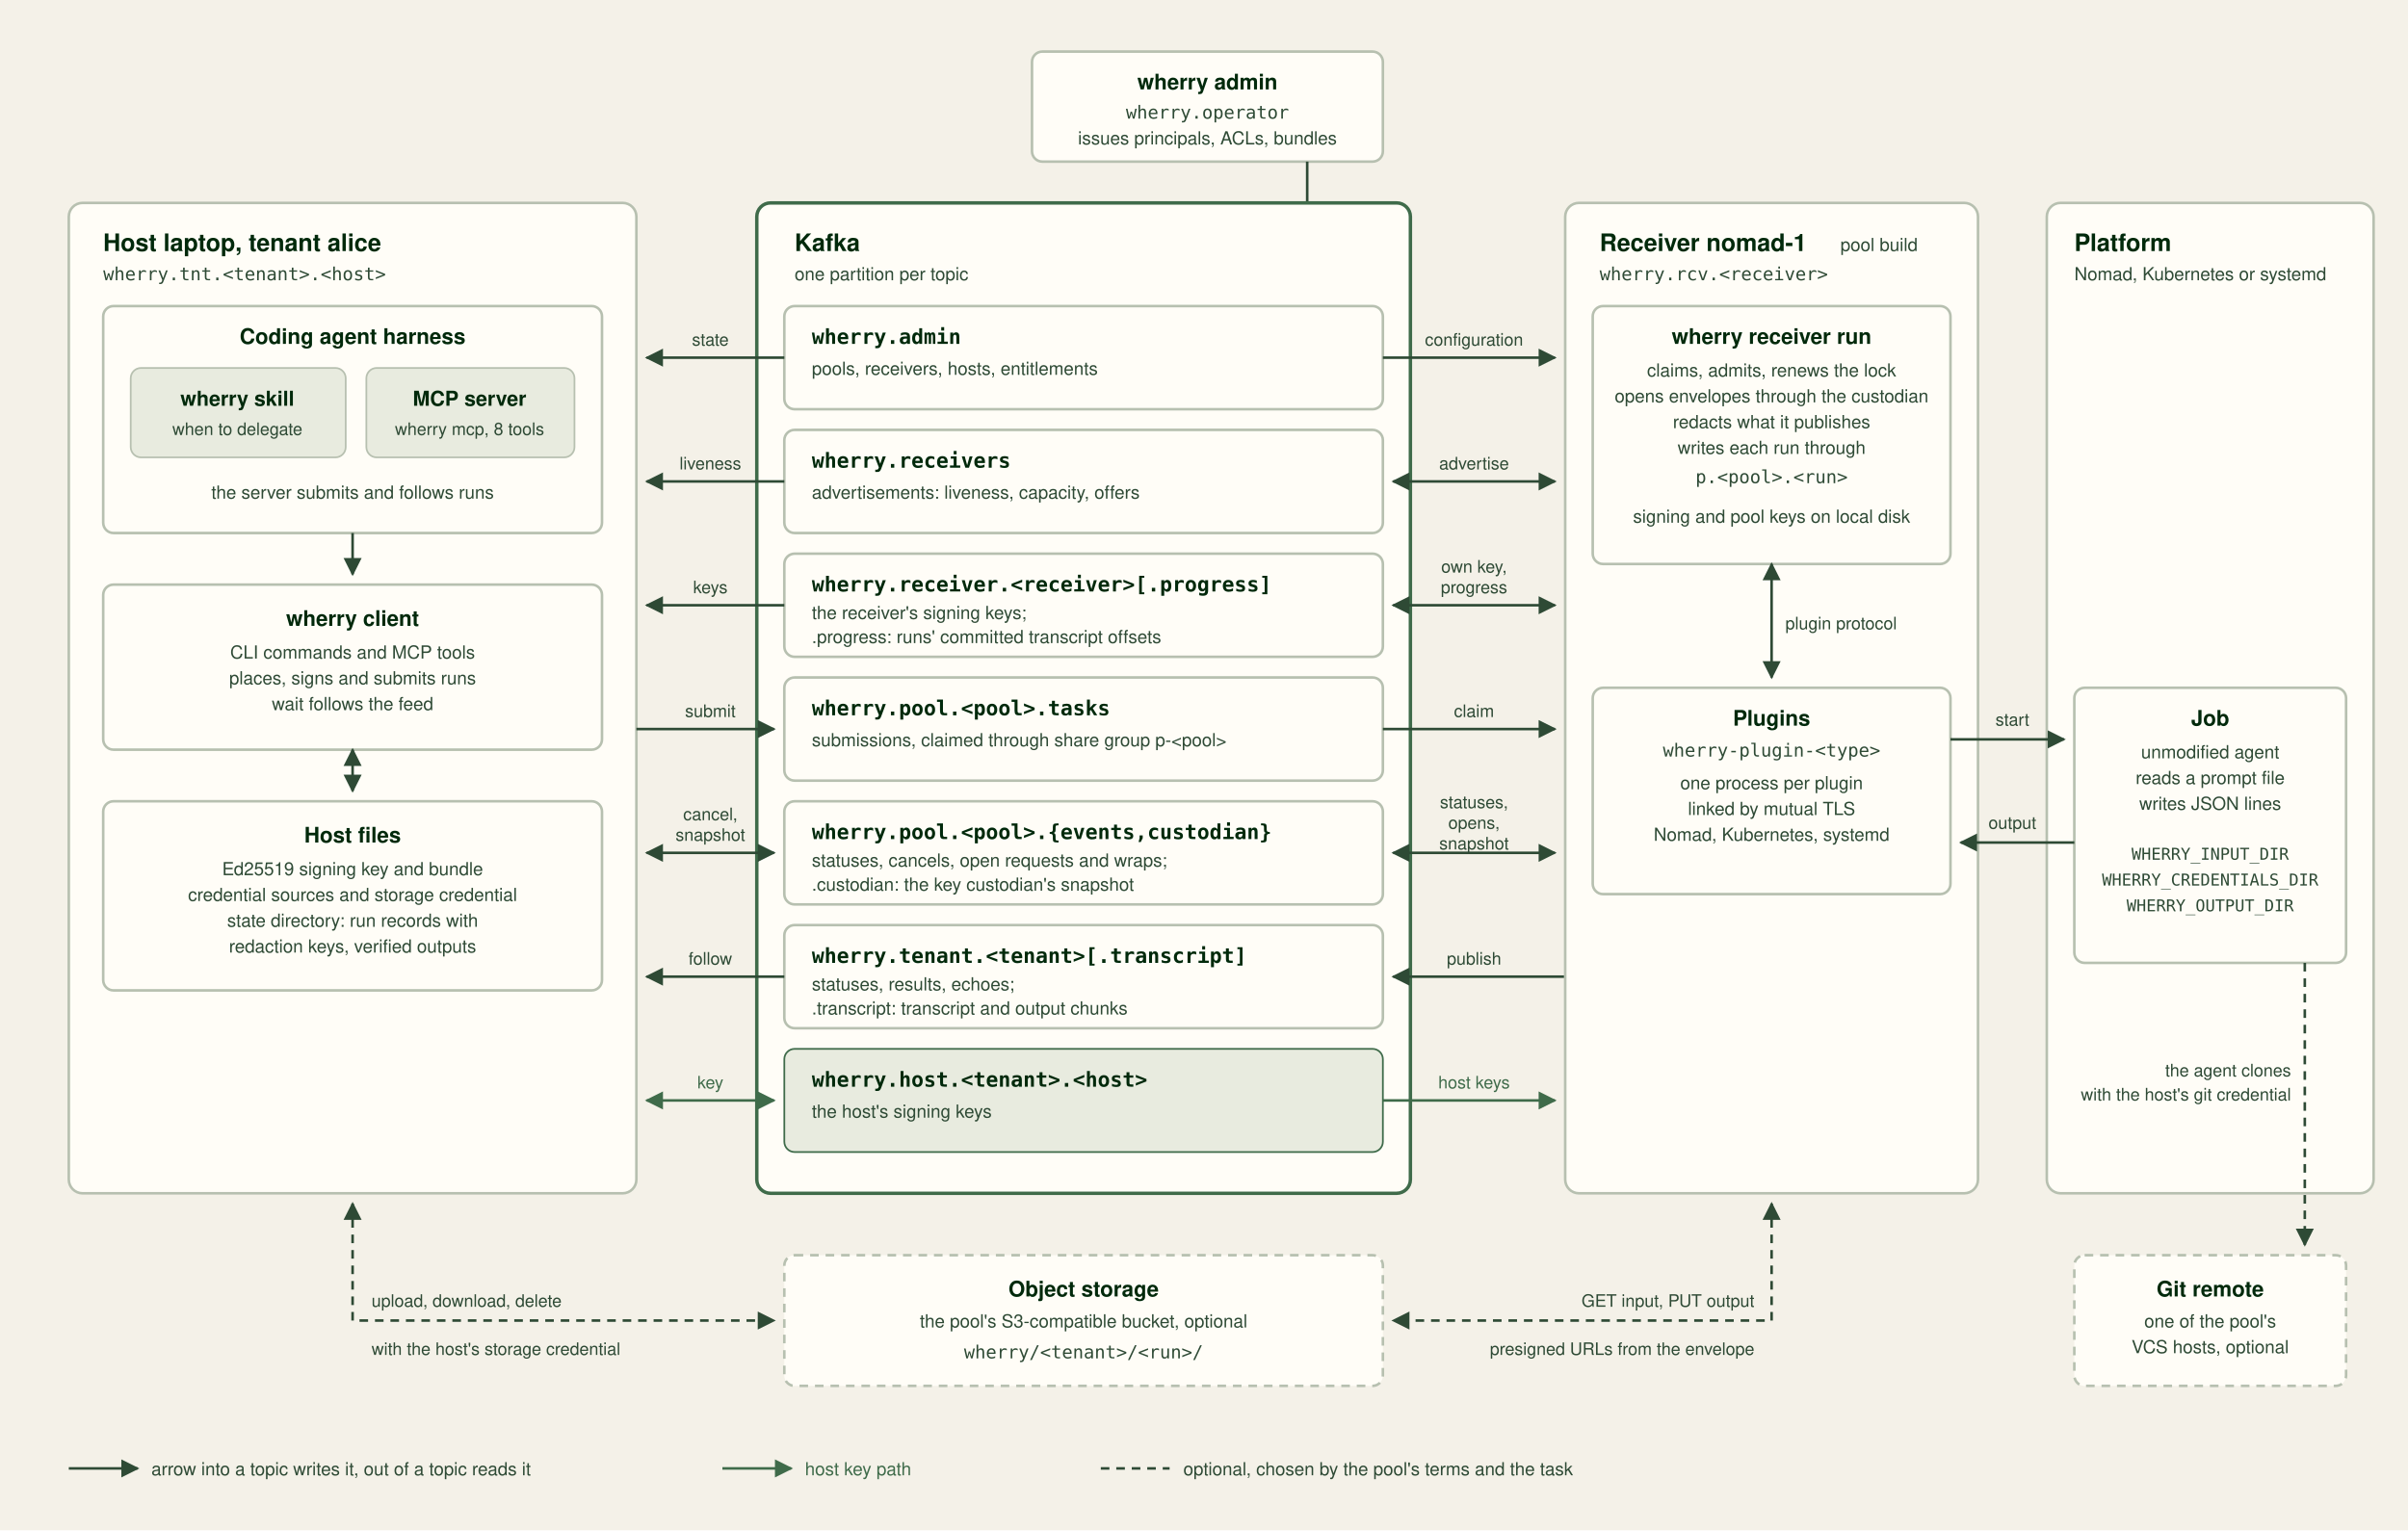
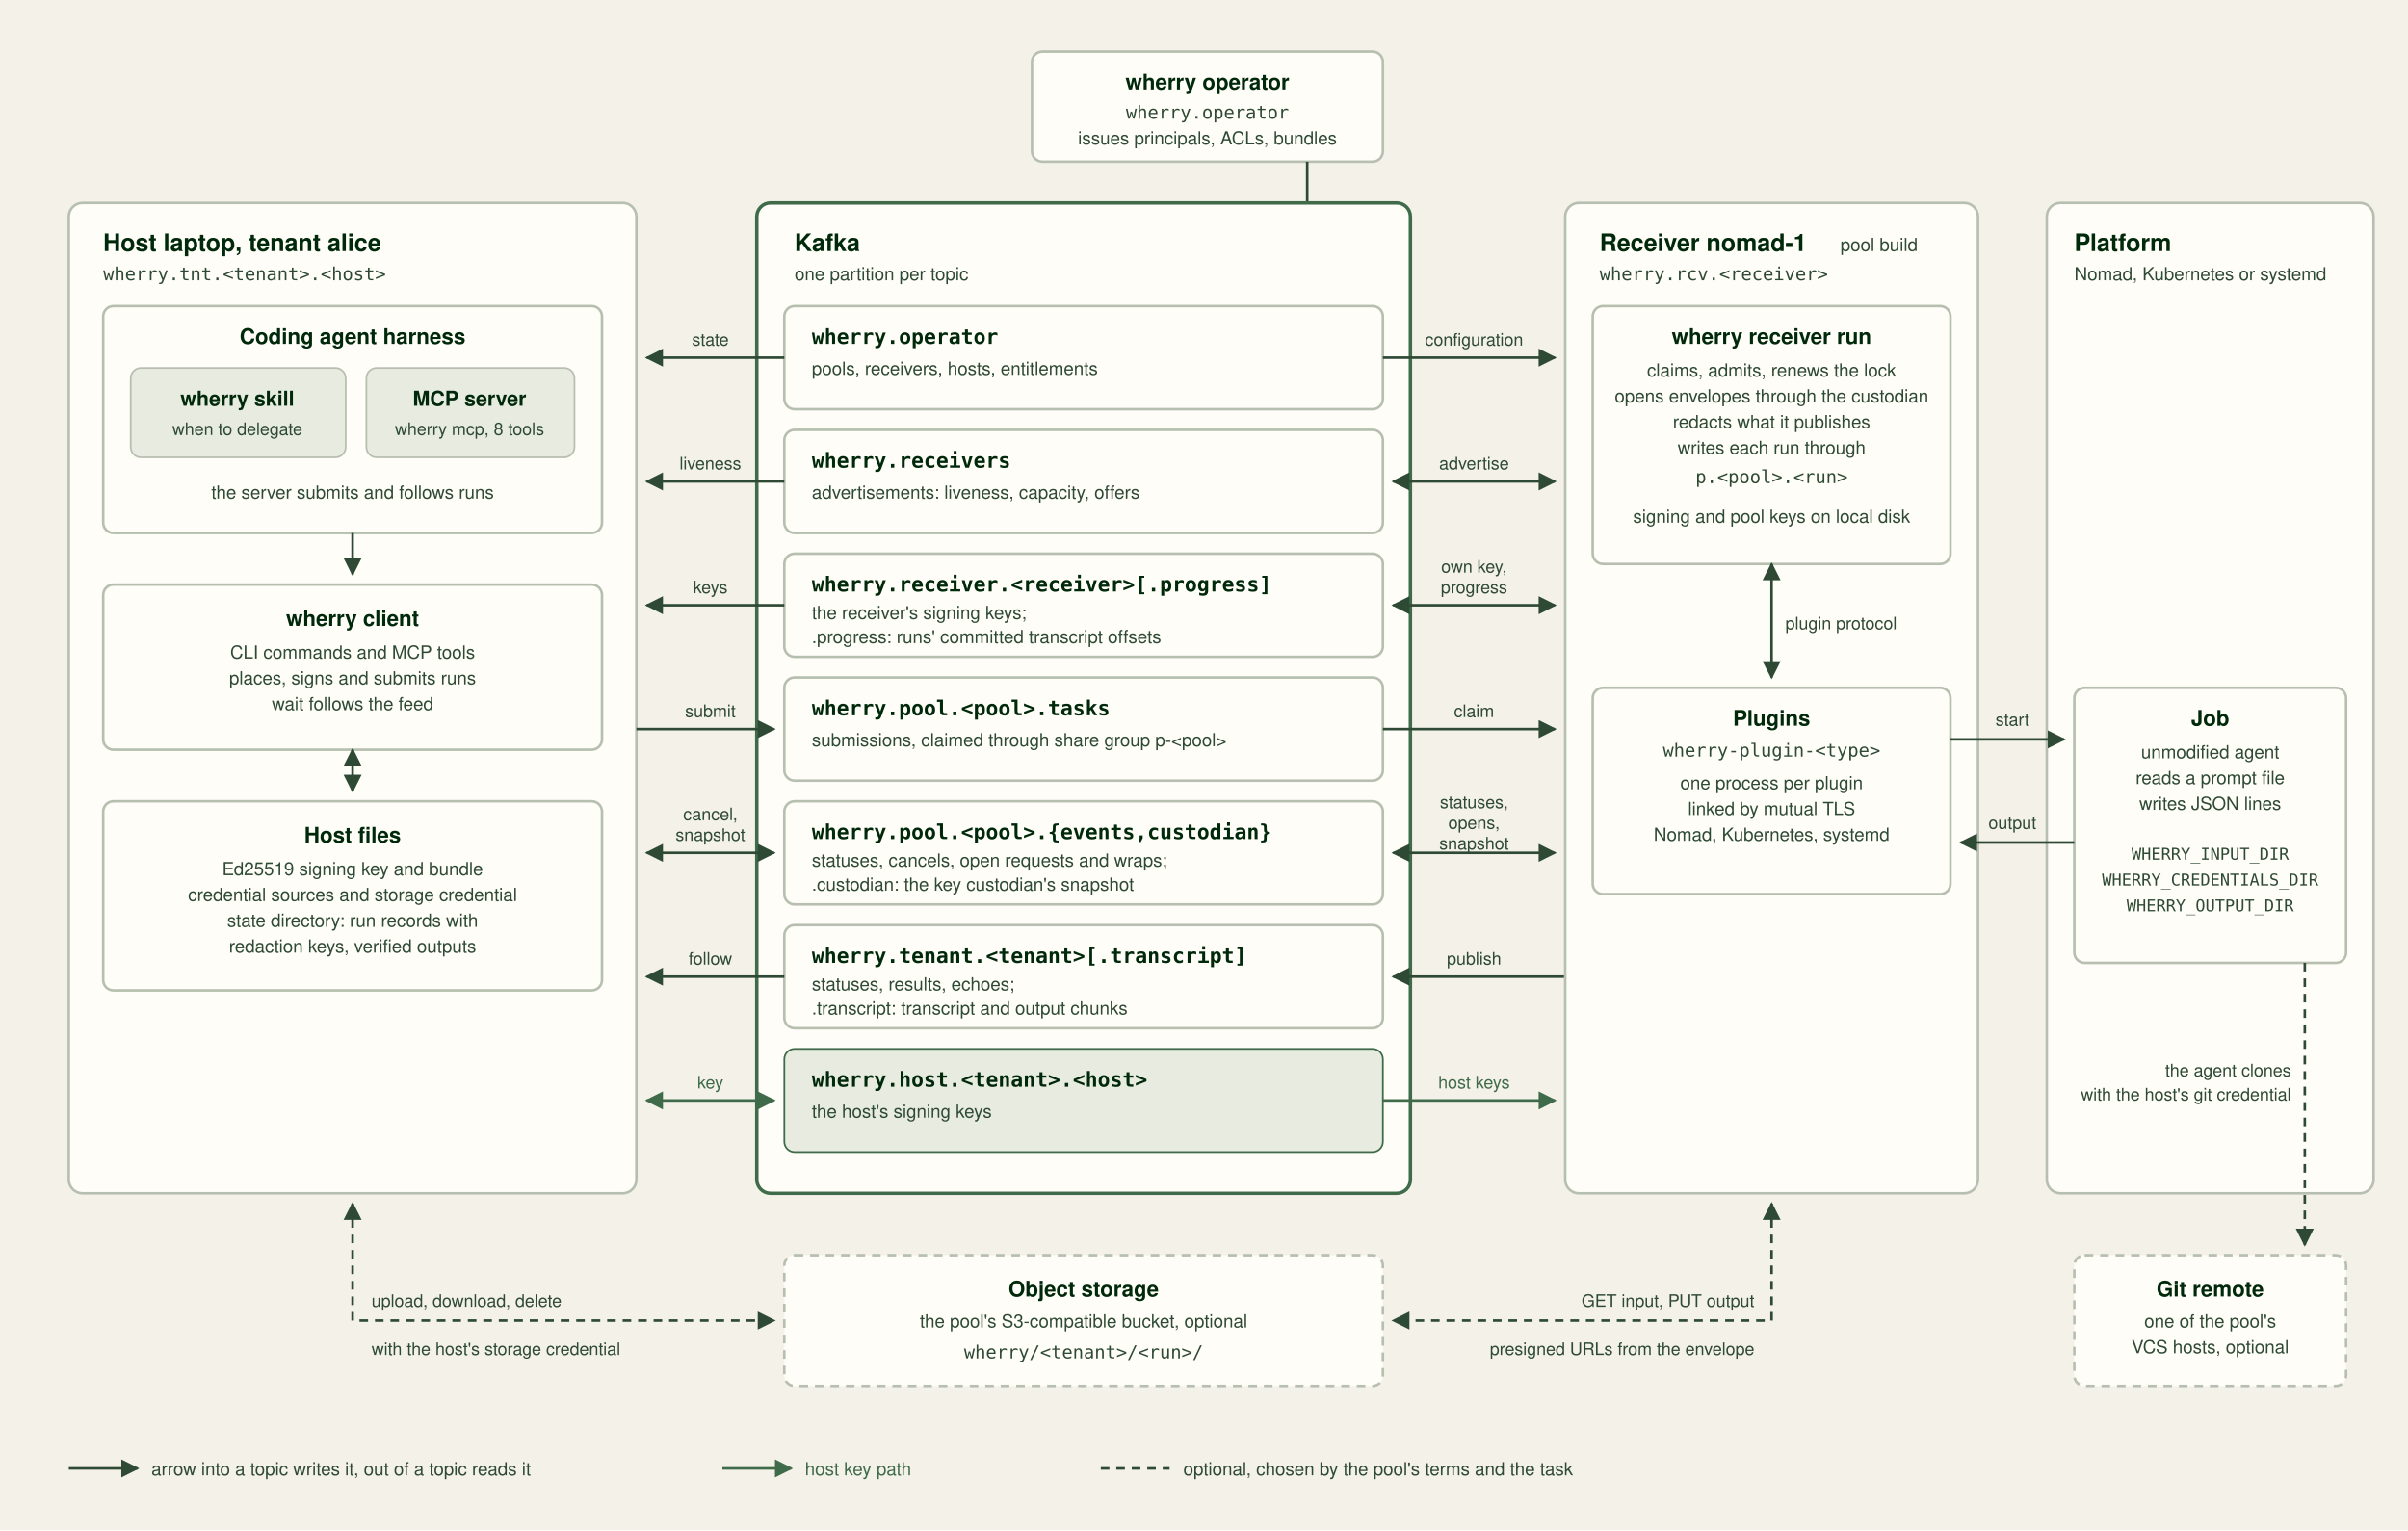
<svg xmlns="http://www.w3.org/2000/svg" viewBox="0 0 1400 890" font-family="Outfit, ui-sans-serif, system-ui, -apple-system, 'Segoe UI', Helvetica, Arial, sans-serif" role="img" aria-labelledby="title desc">
  <defs>
    <marker id="arrow" viewBox="0 0 10 10" refX="9" refY="5" markerWidth="7" markerHeight="7" orient="auto-start-reverse">
      <path d="M 0 0 L 10 5 L 0 10 z" fill="#2e4a35" />
    </marker>
    <marker id="arrow-key" viewBox="0 0 10 10" refX="9" refY="5" markerWidth="7" markerHeight="7" orient="auto-start-reverse">
      <path d="M 0 0 L 10 5 L 0 10 z" fill="#3f6b4a" />
    </marker>
  </defs>
  <rect width="1400" height="890" fill="#f4f1e8" />
  <rect x="600" y="30" width="204" height="64" rx="6" fill="#fffdf7" stroke="#b7c0b0" stroke-width="1.5" />
-   <text x="702" y="52" text-anchor="middle" font-size="12.5" font-weight="600" fill="#00290b">wherry admin</text>
+   <text x="702" y="52" text-anchor="middle" font-size="12.5" font-weight="600" fill="#00290b">wherry operator</text>
  <text x="702" y="69" text-anchor="middle" font-size="10.5" font-family="'IBM Plex Mono', ui-monospace, SFMono-Regular, Menlo, monospace" fill="#2e4a35">wherry.operator</text>
  <text x="702" y="84" text-anchor="middle" font-size="10.5" fill="#2e4a35">issues principals, ACLs, bundles</text>
  <path d="M 760 94 V 172" stroke="#2e4a35" stroke-width="1.5" fill="none" marker-end="url(#arrow)" />
  <rect x="40" y="118" width="330" height="576" rx="8" fill="#fffdf7" stroke="#b7c0b0" stroke-width="1.5" />
  <text x="60" y="146" font-size="14" font-weight="700" fill="#00290b">Host laptop, tenant alice</text>
  <text x="60" y="163" font-size="10.5" font-family="'IBM Plex Mono', ui-monospace, SFMono-Regular, Menlo, monospace" fill="#2e4a35">wherry.tnt.&lt;tenant&gt;.&lt;host&gt;</text>
  <g font-size="12.5" fill="#00290b">
    <rect x="60" y="178" width="290" height="132" rx="6" fill="#fffdf7" stroke="#b7c0b0" stroke-width="1.5" />
    <text x="205" y="200" text-anchor="middle" font-weight="600">Coding agent harness</text>
    <rect x="76" y="214" width="125" height="52" rx="6" fill="#e8ebdf" stroke="#b7c0b0" stroke-width="1" />
    <text x="138" y="236" text-anchor="middle" font-size="12" font-weight="600">wherry skill</text>
    <text x="138" y="253" text-anchor="middle" font-size="10" fill="#2e4a35">when to delegate</text>
    <rect x="213" y="214" width="121" height="52" rx="6" fill="#e8ebdf" stroke="#b7c0b0" stroke-width="1" />
    <text x="273" y="236" text-anchor="middle" font-size="12" font-weight="600">MCP server</text>
    <text x="273" y="253" text-anchor="middle" font-size="10" fill="#2e4a35">wherry mcp, 8 tools</text>
    <text x="205" y="290" text-anchor="middle" font-size="10.5" fill="#2e4a35">the server submits and follows runs</text>
    <rect x="60" y="340" width="290" height="96" rx="6" fill="#fffdf7" stroke="#b7c0b0" stroke-width="1.5" />
    <text x="205" y="364" text-anchor="middle" font-weight="600">wherry client</text>
    <text x="205" y="383" text-anchor="middle" font-size="10.5" fill="#2e4a35">CLI commands and MCP tools</text>
    <text x="205" y="398" text-anchor="middle" font-size="10.5" fill="#2e4a35">places, signs and submits runs</text>
    <text x="205" y="413" text-anchor="middle" font-size="10.5" fill="#2e4a35">wait follows the feed</text>
    <rect x="60" y="466" width="290" height="110" rx="6" fill="#fffdf7" stroke="#b7c0b0" stroke-width="1.5" />
    <text x="205" y="490" text-anchor="middle" font-weight="600">Host files</text>
    <text x="205" y="509" text-anchor="middle" font-size="10.5" fill="#2e4a35">Ed25519 signing key and bundle</text>
    <text x="205" y="524" text-anchor="middle" font-size="10.5" fill="#2e4a35">credential sources and storage credential</text>
    <text x="205" y="539" text-anchor="middle" font-size="10.5" fill="#2e4a35">state directory: run records with</text>
    <text x="205" y="554" text-anchor="middle" font-size="10.5" fill="#2e4a35">redaction keys, verified outputs</text>
  </g>
  <path d="M 205 310 V 334" stroke="#2e4a35" stroke-width="1.5" fill="none" marker-end="url(#arrow)" />
  <path d="M 205 436 V 460" stroke="#2e4a35" stroke-width="1.5" fill="none" marker-start="url(#arrow)" marker-end="url(#arrow)" />
  <rect x="440" y="118" width="380" height="576" rx="8" fill="#fffdf7" stroke="#3f6b4a" stroke-width="2" />
  <text x="462" y="146" font-size="14" font-weight="700" fill="#00290b">Kafka</text>
  <text x="462" y="163" font-size="10.5" fill="#2e4a35">one partition per topic</text>
  <g font-size="10.5" fill="#2e4a35">
    <rect x="456" y="178" width="348" height="60" rx="6" fill="#fffdf7" stroke="#b7c0b0" stroke-width="1.5" />
-     <text x="472" y="200" font-size="12" font-weight="600" font-family="'IBM Plex Mono', ui-monospace, SFMono-Regular, Menlo, monospace" fill="#00290b">wherry.admin</text>
+     <text x="472" y="200" font-size="12" font-weight="600" font-family="'IBM Plex Mono', ui-monospace, SFMono-Regular, Menlo, monospace" fill="#00290b">wherry.operator</text>
    <text x="472" y="218">pools, receivers, hosts, entitlements</text>
    <rect x="456" y="250" width="348" height="60" rx="6" fill="#fffdf7" stroke="#b7c0b0" stroke-width="1.5" />
    <text x="472" y="272" font-size="12" font-weight="600" font-family="'IBM Plex Mono', ui-monospace, SFMono-Regular, Menlo, monospace" fill="#00290b">wherry.receivers</text>
    <text x="472" y="290">advertisements: liveness, capacity, offers</text>
    <rect x="456" y="322" width="348" height="60" rx="6" fill="#fffdf7" stroke="#b7c0b0" stroke-width="1.5" />
    <text x="472" y="344" font-size="12" font-weight="600" font-family="'IBM Plex Mono', ui-monospace, SFMono-Regular, Menlo, monospace" fill="#00290b">wherry.receiver.&lt;receiver&gt;[.progress]</text>
    <text x="472" y="360">the receiver's signing keys;</text>
    <text x="472" y="374">.progress: runs' committed transcript offsets</text>
    <rect x="456" y="394" width="348" height="60" rx="6" fill="#fffdf7" stroke="#b7c0b0" stroke-width="1.5" />
    <text x="472" y="416" font-size="12" font-weight="600" font-family="'IBM Plex Mono', ui-monospace, SFMono-Regular, Menlo, monospace" fill="#00290b">wherry.pool.&lt;pool&gt;.tasks</text>
    <text x="472" y="434">submissions, claimed through share group p-&lt;pool&gt;</text>
    <rect x="456" y="466" width="348" height="60" rx="6" fill="#fffdf7" stroke="#b7c0b0" stroke-width="1.5" />
    <text x="472" y="488" font-size="12" font-weight="600" font-family="'IBM Plex Mono', ui-monospace, SFMono-Regular, Menlo, monospace" fill="#00290b">wherry.pool.&lt;pool&gt;.{events,custodian}</text>
    <text x="472" y="504">statuses, cancels, open requests and wraps;</text>
    <text x="472" y="518">.custodian: the key custodian's snapshot</text>
    <rect x="456" y="538" width="348" height="60" rx="6" fill="#fffdf7" stroke="#b7c0b0" stroke-width="1.5" />
    <text x="472" y="560" font-size="12" font-weight="600" font-family="'IBM Plex Mono', ui-monospace, SFMono-Regular, Menlo, monospace" fill="#00290b">wherry.tenant.&lt;tenant&gt;[.transcript]</text>
    <text x="472" y="576">statuses, results, echoes;</text>
    <text x="472" y="590">.transcript: transcript and output chunks</text>
    <rect x="456" y="610" width="348" height="60" rx="6" fill="#e8ebdf" stroke="#3f6b4a" stroke-width="1" />
    <text x="472" y="632" font-size="12" font-weight="600" font-family="'IBM Plex Mono', ui-monospace, SFMono-Regular, Menlo, monospace" fill="#00290b">wherry.host.&lt;tenant&gt;.&lt;host&gt;</text>
    <text x="472" y="650">the host's signing keys</text>
  </g>
  <g stroke="#2e4a35" stroke-width="1.5" fill="none">
    <path d="M 456 208 H 376" marker-end="url(#arrow)" />
    <path d="M 456 280 H 376" marker-end="url(#arrow)" />
    <path d="M 456 352 H 376" marker-end="url(#arrow)" />
    <path d="M 370 424 H 450" marker-end="url(#arrow)" />
    <path d="M 376 496 H 450" marker-start="url(#arrow)" marker-end="url(#arrow)" />
    <path d="M 456 568 H 376" marker-end="url(#arrow)" />
  </g>
  <path d="M 376 640 H 450" stroke="#3f6b4a" stroke-width="1.5" fill="none" marker-start="url(#arrow-key)" marker-end="url(#arrow-key)" />
  <g font-size="10" fill="#2e4a35" text-anchor="middle">
    <text x="413" y="201">state</text>
    <text x="413" y="273">liveness</text>
    <text x="413" y="345">keys</text>
    <text x="413" y="417">submit</text>
    <text x="413" y="477">cancel,</text>
    <text x="413" y="489">snapshot</text>
    <text x="413" y="561">follow</text>
    <text x="413" y="633" fill="#3f6b4a">key</text>
  </g>
  <g stroke="#2e4a35" stroke-width="1.5" fill="none">
    <path d="M 804 208 H 904" marker-end="url(#arrow)" />
    <path d="M 810 280 H 904" marker-start="url(#arrow)" marker-end="url(#arrow)" />
    <path d="M 810 352 H 904" marker-start="url(#arrow)" marker-end="url(#arrow)" />
    <path d="M 804 424 H 904" marker-end="url(#arrow)" />
    <path d="M 810 496 H 904" marker-start="url(#arrow)" marker-end="url(#arrow)" />
    <path d="M 910 568 H 810" marker-end="url(#arrow)" />
  </g>
  <path d="M 804 640 H 904" stroke="#3f6b4a" stroke-width="1.5" fill="none" marker-end="url(#arrow-key)" />
  <g font-size="10" fill="#2e4a35" text-anchor="middle">
    <text x="857" y="201">configuration</text>
    <text x="857" y="273">advertise</text>
    <text x="857" y="333">own key,</text>
    <text x="857" y="345">progress</text>
    <text x="857" y="417">claim</text>
    <text x="857" y="470">statuses,</text>
    <text x="857" y="482">opens,</text>
    <text x="857" y="494">snapshot</text>
    <text x="857" y="561">publish</text>
    <text x="857" y="633" fill="#3f6b4a">host keys</text>
  </g>
  <rect x="910" y="118" width="240" height="576" rx="8" fill="#fffdf7" stroke="#b7c0b0" stroke-width="1.5" />
  <text x="930" y="146" font-size="14" font-weight="700" fill="#00290b">Receiver nomad-1</text>
  <text x="1070" y="146" font-size="10.5" fill="#2e4a35">pool build</text>
  <text x="930" y="163" font-size="10.5" font-family="'IBM Plex Mono', ui-monospace, SFMono-Regular, Menlo, monospace" fill="#2e4a35">wherry.rcv.&lt;receiver&gt;</text>
  <g font-size="12.5" fill="#00290b">
    <rect x="926" y="178" width="208" height="150" rx="6" fill="#fffdf7" stroke="#b7c0b0" stroke-width="1.5" />
    <text x="1030" y="200" text-anchor="middle" font-weight="600">wherry receiver run</text>
    <text x="1030" y="219" text-anchor="middle" font-size="10.5" fill="#2e4a35">claims, admits, renews the lock</text>
    <text x="1030" y="234" text-anchor="middle" font-size="10.5" fill="#2e4a35">opens envelopes through the custodian</text>
    <text x="1030" y="249" text-anchor="middle" font-size="10.5" fill="#2e4a35">redacts what it publishes</text>
    <text x="1030" y="264" text-anchor="middle" font-size="10.5" fill="#2e4a35">writes each run through</text>
    <text x="1030" y="281" text-anchor="middle" font-size="10.5" font-family="'IBM Plex Mono', ui-monospace, SFMono-Regular, Menlo, monospace" fill="#2e4a35">p.&lt;pool&gt;.&lt;run&gt;</text>
    <text x="1030" y="304" text-anchor="middle" font-size="10.5" fill="#2e4a35">signing and pool keys on local disk</text>
    <rect x="926" y="400" width="208" height="120" rx="6" fill="#fffdf7" stroke="#b7c0b0" stroke-width="1.5" />
    <text x="1030" y="422" text-anchor="middle" font-weight="600">Plugins</text>
    <text x="1030" y="440" text-anchor="middle" font-size="10.5" font-family="'IBM Plex Mono', ui-monospace, SFMono-Regular, Menlo, monospace" fill="#2e4a35">wherry-plugin-&lt;type&gt;</text>
    <text x="1030" y="459" text-anchor="middle" font-size="10.5" fill="#2e4a35">one process per plugin</text>
    <text x="1030" y="474" text-anchor="middle" font-size="10.5" fill="#2e4a35">linked by mutual TLS</text>
    <text x="1030" y="489" text-anchor="middle" font-size="10.5" fill="#2e4a35">Nomad, Kubernetes, systemd</text>
  </g>
  <path d="M 1030 328 V 394" stroke="#2e4a35" stroke-width="1.5" fill="none" marker-start="url(#arrow)" marker-end="url(#arrow)" />
  <text x="1038" y="366" font-size="10" fill="#2e4a35">plugin protocol</text>
  <rect x="1190" y="118" width="190" height="576" rx="8" fill="#fffdf7" stroke="#b7c0b0" stroke-width="1.5" />
  <text x="1206" y="146" font-size="14" font-weight="700" fill="#00290b">Platform</text>
  <text x="1206" y="163" font-size="10.5" fill="#2e4a35">Nomad, Kubernetes or systemd</text>
  <rect x="1206" y="400" width="158" height="160" rx="6" fill="#fffdf7" stroke="#b7c0b0" stroke-width="1.5" />
  <text x="1285" y="422" text-anchor="middle" font-size="12.5" font-weight="600" fill="#00290b">Job</text>
  <text x="1285" y="441" text-anchor="middle" font-size="10.5" fill="#2e4a35">unmodified agent</text>
  <text x="1285" y="456" text-anchor="middle" font-size="10.5" fill="#2e4a35">reads a prompt file</text>
  <text x="1285" y="471" text-anchor="middle" font-size="10.5" fill="#2e4a35">writes JSON lines</text>
  <g font-size="9.5" font-family="'IBM Plex Mono', ui-monospace, SFMono-Regular, Menlo, monospace" fill="#2e4a35" text-anchor="middle">
    <text x="1285" y="500">WHERRY_INPUT_DIR</text>
    <text x="1285" y="515">WHERRY_CREDENTIALS_DIR</text>
    <text x="1285" y="530">WHERRY_OUTPUT_DIR</text>
  </g>
  <path d="M 1134 430 H 1200" stroke="#2e4a35" stroke-width="1.5" fill="none" marker-end="url(#arrow)" />
  <text x="1170" y="422" text-anchor="middle" font-size="10" fill="#2e4a35">start</text>
  <path d="M 1206 490 H 1140" stroke="#2e4a35" stroke-width="1.5" fill="none" marker-end="url(#arrow)" />
  <text x="1170" y="482" text-anchor="middle" font-size="10" fill="#2e4a35">output</text>
  <rect x="456" y="730" width="348" height="76" rx="6" fill="#fffdf7" stroke="#b7c0b0" stroke-width="1.5" stroke-dasharray="5 4" />
  <text x="630" y="754" text-anchor="middle" font-size="12.5" font-weight="600" fill="#00290b">Object storage</text>
  <text x="630" y="772" text-anchor="middle" font-size="10.5" fill="#2e4a35">the pool's S3-compatible bucket, optional</text>
  <text x="630" y="790" text-anchor="middle" font-size="10.5" font-family="'IBM Plex Mono', ui-monospace, SFMono-Regular, Menlo, monospace" fill="#2e4a35">wherry/&lt;tenant&gt;/&lt;run&gt;/</text>
  <path d="M 205 700 V 768 H 450" stroke="#2e4a35" stroke-width="1.5" fill="none" stroke-dasharray="5 4" marker-start="url(#arrow)" marker-end="url(#arrow)" />
  <text x="216" y="760" font-size="10" fill="#2e4a35">upload, download, delete</text>
  <text x="216" y="788" font-size="10" fill="#2e4a35">with the host's storage credential</text>
  <path d="M 1030 700 V 768 H 810" stroke="#2e4a35" stroke-width="1.5" fill="none" stroke-dasharray="5 4" marker-start="url(#arrow)" marker-end="url(#arrow)" />
  <text x="1020" y="760" text-anchor="end" font-size="10" fill="#2e4a35">GET input, PUT output</text>
  <text x="1020" y="788" text-anchor="end" font-size="10" fill="#2e4a35">presigned URLs from the envelope</text>
  <rect x="1206" y="730" width="158" height="76" rx="6" fill="#fffdf7" stroke="#b7c0b0" stroke-width="1.5" stroke-dasharray="5 4" />
  <text x="1285" y="754" text-anchor="middle" font-size="12.5" font-weight="600" fill="#00290b">Git remote</text>
  <text x="1285" y="772" text-anchor="middle" font-size="10.5" fill="#2e4a35">one of the pool's</text>
  <text x="1285" y="787" text-anchor="middle" font-size="10.5" fill="#2e4a35">VCS hosts, optional</text>
  <path d="M 1340 560 V 724" stroke="#2e4a35" stroke-width="1.5" fill="none" stroke-dasharray="5 4" marker-end="url(#arrow)" />
  <text x="1332" y="626" text-anchor="end" font-size="10" fill="#2e4a35">the agent clones</text>
  <text x="1332" y="640" text-anchor="end" font-size="10" fill="#2e4a35">with the host's git credential</text>
  <g font-size="10.5" fill="#2e4a35">
    <line x1="40" y1="854" x2="80" y2="854" stroke="#2e4a35" stroke-width="1.5" marker-end="url(#arrow)" />
    <text x="88" y="858">arrow into a topic writes it, out of a topic reads it</text>
    <line x1="420" y1="854" x2="460" y2="854" stroke="#3f6b4a" stroke-width="1.5" marker-end="url(#arrow-key)" />
    <text x="468" y="858" fill="#3f6b4a">host key path</text>
    <line x1="640" y1="854" x2="680" y2="854" stroke="#2e4a35" stroke-width="1.5" stroke-dasharray="5 4" />
    <text x="688" y="858">optional, chosen by the pool's terms and the task</text>
  </g>
</svg>
